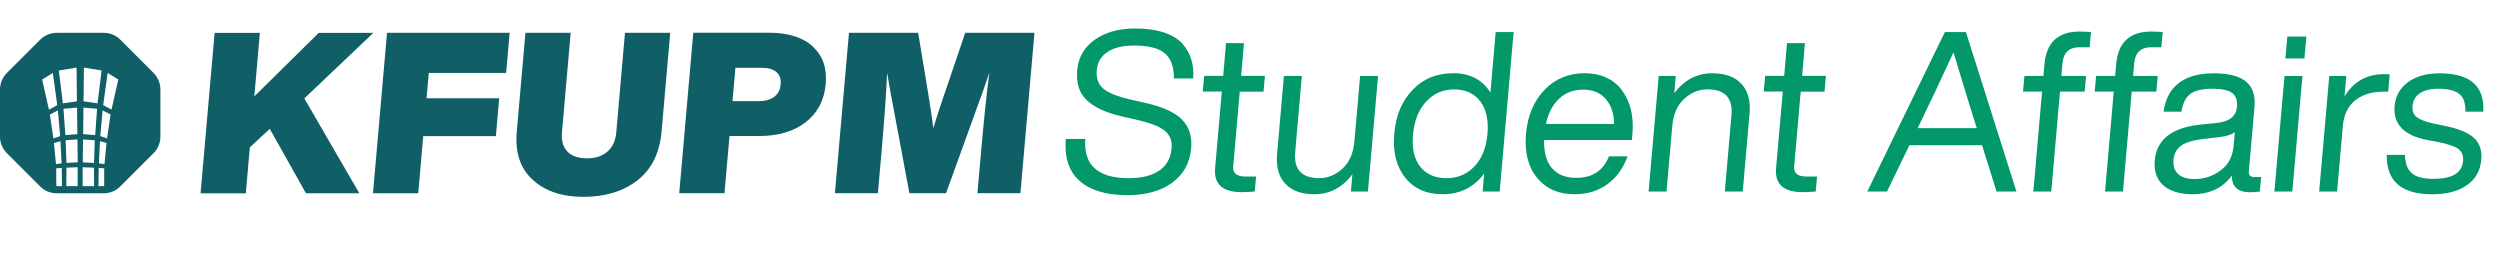
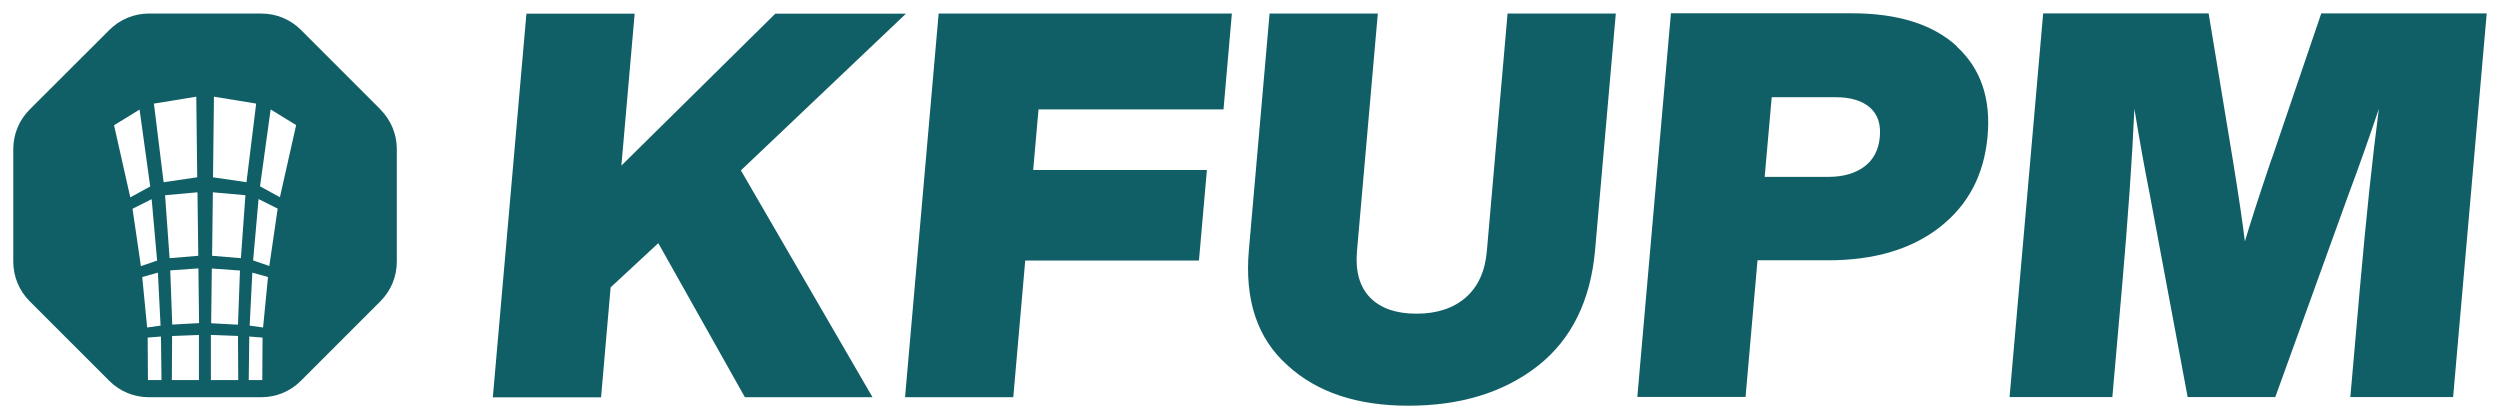
- <svg xmlns="http://www.w3.org/2000/svg" id="Layer_1" data-name="Layer 1" viewBox="0 0 450.11 47.52">
+ <svg xmlns="http://www.w3.org/2000/svg" id="Layer_1" data-name="Layer 1" viewBox="-1 4.89 188.25 31.55">
  <defs>
    <style>
      .cls-1 {
        fill: #039869;
      }

      .cls-2 {
        fill: #115f66;
      }
    </style>
  </defs>
  <g id="KFUPM_Primary_Logo" data-name="KFUPM Primary Logo">
    <g id="KFUPM_Wordmark" data-name="KFUPM Wordmark">
      <path class="cls-2" d="M67.23,5.91l-12.44,11.81,9.91,17.08h-9.61s-6.52-11.6-6.52-11.6l-3.59,3.33-.72,8.28h-8.15s2.53-28.89,2.53-28.89h8.15s-1,11.44-1,11.44l11.59-11.44h9.86ZM69.68,5.91l-2.53,28.89h8.15s.9-10.29.9-10.29h13.08s.6-6.82.6-6.82h-13.08s.4-4.56.4-4.56h13.93s.63-7.22.63-7.22h-22.08ZM95.95,32.4c2.21,2.03,5.25,3.04,9.1,3.04,3.94,0,7.19-1,9.75-3,2.54-2,3.97-4.91,4.31-8.72l1.56-17.81h-8.15s-1.56,17.89-1.56,17.89c-.13,1.51-.66,2.68-1.59,3.49-.93.81-2.16,1.22-3.71,1.22-1.55,0-2.71-.41-3.5-1.22-.78-.81-1.11-1.97-.98-3.49l1.57-17.89h-8.15s-1.56,17.81-1.56,17.81c-.33,3.76.64,6.66,2.91,8.68M170.05,16.86c-.95,2.81-1.62,4.88-2.01,6.21-.16-1.32-.46-3.4-.92-6.21l-1.81-10.96h-12.46s-2.53,28.89-2.53,28.89h7.74s.72-8.2.72-8.2c.46-5.3.78-9.81.94-13.51.39,2.38.77,4.52,1.15,6.41l2.86,15.3h6.6s5.53-15.3,5.53-15.3c.71-1.89,1.47-4.03,2.27-6.41-.49,3.71-.96,8.21-1.43,13.51l-.72,8.2h7.74s2.53-28.89,2.53-28.89h-12.46s-3.73,10.96-3.73,10.96ZM146.35,8.4c1.81,1.66,2.58,3.93,2.31,6.8-.27,2.88-1.47,5.14-3.6,6.8-2.13,1.66-4.93,2.49-8.4,2.49h-5.32s-.9,10.29-.9,10.29h-8.15s2.53-28.89,2.53-28.89h8.15s5.46,0,5.46,0c3.48,0,6.12.83,7.93,2.49M140.55,15.21c.09-.97-.16-1.72-.75-2.23-.59-.51-1.45-.77-2.59-.77h-4.8s-.53,6-.53,6h4.76c1.14,0,2.05-.26,2.74-.77.69-.51,1.08-1.26,1.17-2.23" />
    </g>
    <g id="KFUPM_Iconmark" data-name="KFUPM Iconmark">
      <path class="cls-2" d="M27.66,13.14l-6-6c-.79-.79-1.86-1.23-2.97-1.23h-8.48c-1.11,0-2.18.44-2.97,1.23L1.23,13.14c-.79.79-1.23,1.86-1.23,2.97v8.49c0,1.11.44,2.18,1.23,2.97l6,6c.79.79,1.86,1.23,2.97,1.23h8.48c1.12,0,2.18-.44,2.97-1.23l6-6c.79-.79,1.23-1.86,1.23-2.97v-8.49c0-1.11-.44-2.18-1.23-2.97ZM7.59,14.32l1.92-1.18.8,5.79-1.5.82-1.22-5.42ZM8.98,20.61l1.44-.72.41,4.62-1.22.42-.63-4.31ZM9.71,25.75l1.18-.33.2,3.99-1.01.14-.37-3.8ZM10.14,33.51l-.02-3.2,1-.08.04,3.28h-1.02ZM10.6,12.69l3.18-.52.07,6.07-2.53.37-.73-5.92ZM11.42,19.59l2.45-.22.06,4.78-2.16.18-.34-4.74ZM13.94,25.1l.05,4.12-2.02.11-.15-4.08,2.12-.15ZM11.94,33.51l.02-3.32,2.02-.08v3.4s-2.05,0-2.05,0ZM14.88,33.51v-3.4s2.04.08,2.04.08l.02,3.32h-2.06ZM16.93,29.34l-2.03-.11.05-4.12,2.12.15-.15,4.08ZM17.13,24.33l-2.16-.18.06-4.78,2.45.22-.34,4.74ZM15.04,18.24l.07-6.07,3.18.52-.73,5.92-2.53-.37ZM18.75,33.51h-1.02l.04-3.28,1,.08-.02,3.2ZM18.81,29.55l-1.01-.14.2-3.99,1.18.33-.37,3.8ZM19.28,24.92l-1.22-.42.41-4.62,1.44.72-.63,4.31ZM20.08,19.74l-1.5-.82.8-5.79,1.92,1.18-1.22,5.42Z" />
    </g>
  </g>
-   <g>
-     <path class="cls-1" d="M202.94,35.14c-3.74,0-6.58-.85-8.53-2.54-1.95-1.69-2.79-4.22-2.52-7.58h3.51c-.33,4.71,2.27,7.06,7.81,7.06,2.34,0,4.17-.46,5.51-1.37,1.33-.91,2.07-2.25,2.22-3.99.12-1.37-.3-2.44-1.27-3.21-.97-.77-2.72-1.43-5.25-2l-2.49-.56c-2.85-.67-4.94-1.65-6.28-2.92-1.34-1.28-1.91-3.07-1.71-5.39.2-2.29,1.25-4.11,3.14-5.47,1.89-1.36,4.33-2.04,7.32-2.04,2.02,0,3.75.24,5.2.73s2.55,1.16,3.31,2.04c.76.87,1.29,1.82,1.59,2.84.3,1.02.41,2.15.33,3.39h-3.47c.02-2.04-.52-3.54-1.6-4.5-1.09-.95-2.96-1.43-5.62-1.43-2.02,0-3.6.39-4.76,1.17-1.16.78-1.8,1.87-1.92,3.27-.12,1.4.25,2.49,1.13,3.27.85.78,2.56,1.47,5.15,2.06l2.49.56c3.11.7,5.31,1.7,6.59,3,1.28,1.3,1.83,3.03,1.64,5.18-.23,2.61-1.36,4.67-3.4,6.17-2.04,1.51-4.74,2.26-8.1,2.26Z" />
-     <path class="cls-1" d="M227.74,13.68l-.25,2.82h-4.28l-1.18,13.51c-.1,1.18.64,1.77,2.22,1.77h1.9l-.24,2.7c-.89.08-1.67.12-2.31.12-3.47,0-5.08-1.44-4.83-4.32l1.21-13.8h-3.43l.25-2.82h3.43l.51-5.89h3.23l-.51,5.89h4.28Z" />
-     <path class="cls-1" d="M243.85,25.46l1.03-11.78h3.23l-1.82,20.81h-3.07l.27-3.11c-1.8,2.39-4.08,3.59-6.85,3.59-2.31,0-4.06-.63-5.24-1.9-1.18-1.26-1.67-3.04-1.47-5.32l1.23-14.08h3.23l-1.2,13.76c-.27,3.09,1.18,4.64,4.35,4.64,1.51,0,2.89-.56,4.14-1.69,1.25-1.13,1.98-2.77,2.17-4.92Z" />
-     <path class="cls-1" d="M268.34,16.66l.95-10.89h3.23l-2.51,28.72h-3.07l.28-3.23c-1.88,2.47-4.37,3.71-7.46,3.71-2.93,0-5.18-.99-6.76-2.99-1.6-1.99-2.26-4.62-1.97-7.91.29-3.33,1.41-5.98,3.36-7.95,1.89-1.96,4.32-2.94,7.28-2.94s5.21,1.16,6.67,3.47ZM255.71,30.02c1.09,1.37,2.66,2.06,4.7,2.06s3.73-.71,5.07-2.14c1.33-1.4,2.11-3.35,2.33-5.85.22-2.47-.22-4.42-1.3-5.85-1.09-1.42-2.65-2.14-4.7-2.14s-3.7.73-5.05,2.2-2.14,3.45-2.36,5.95c-.22,2.47.22,4.4,1.31,5.77Z" />
-     <path class="cls-1" d="M293.91,24.08l-.1,1.13h-15.81c-.04,2.26.45,3.96,1.45,5.1,1,1.14,2.46,1.71,4.37,1.71,2.88,0,4.83-1.29,5.86-3.87h3.35c-.75,2.1-1.94,3.76-3.58,4.98-1.64,1.22-3.63,1.84-5.97,1.84-2.88,0-5.12-.98-6.72-2.94-1.63-1.96-2.3-4.61-2.01-7.95.29-3.28,1.41-5.92,3.35-7.91,1.92-1.99,4.32-2.99,7.2-2.99s5.23,1.04,6.75,3.11c1.51,2.07,2.13,4.67,1.86,7.79ZM285.04,16.14c-1.69,0-3.13.53-4.29,1.59-1.17,1.06-1.97,2.59-2.42,4.58h12.26c0-1.83-.49-3.31-1.46-4.46-.98-1.14-2.34-1.71-4.09-1.71Z" />
-     <path class="cls-1" d="M308.29,13.19c2.31,0,4.06.63,5.24,1.9,1.18,1.26,1.67,3.04,1.47,5.32l-1.23,14.08h-3.23l1.2-13.76c.27-3.09-1.18-4.64-4.35-4.64-1.51,0-2.89.56-4.14,1.69-1.25,1.13-1.98,2.77-2.17,4.92l-1.03,11.78h-3.23l1.82-20.81h3.07l-.27,3.11c1.79-2.39,4.08-3.59,6.85-3.59Z" />
-     <path class="cls-1" d="M328.74,13.68l-.25,2.82h-4.28l-1.18,13.51c-.1,1.18.64,1.77,2.22,1.77h1.9l-.24,2.7c-.89.08-1.67.12-2.31.12-3.47,0-5.08-1.44-4.83-4.32l1.21-13.8h-3.43l.25-2.82h3.43l.51-5.89h3.23l-.51,5.89h4.28Z" />
-     <path class="cls-1" d="M363.06,34.49h-3.59l-2.62-8.35h-13.07l-4.04,8.35h-3.55l13.97-28.72h3.79l9.1,28.72ZM345.42,22.75l-.15.32h10.65l-.13-.36c-.53-1.64-1.89-6.06-4.08-13.27-2.36,5.11-4.45,9.55-6.29,13.31Z" />
-     <path class="cls-1" d="M376.23,8.51h-1.86c-1.86,0-2.87.98-3.04,2.94l-.19,2.22h4.44l-.25,2.82h-4.44l-1.57,17.99h-3.23l1.57-17.99h-3.43l.25-2.82h3.43l.19-2.14c.34-3.9,2.45-5.85,6.32-5.85.51,0,1.19.03,2.05.08l-.24,2.74Z" />
-     <path class="cls-1" d="M389.14,8.51h-1.86c-1.86,0-2.87.98-3.04,2.94l-.19,2.22h4.44l-.25,2.82h-4.44l-1.57,17.99h-3.23l1.57-17.99h-3.43l.25-2.82h3.43l.19-2.14c.34-3.9,2.45-5.85,6.32-5.85.51,0,1.19.03,2.05.08l-.24,2.74Z" />
-     <path class="cls-1" d="M405.93,31.87h1.17l-.23,2.62c-.54.08-1.14.12-1.79.12-2.18,0-3.26-.99-3.25-2.99-1.65,2.23-4,3.35-7.07,3.35-2.29,0-4.04-.53-5.25-1.59-1.21-1.06-1.73-2.56-1.56-4.5.33-3.77,3.09-5.92,8.27-6.45l3.01-.32c2.2-.24,3.37-1.2,3.52-2.86.1-1.16-.18-1.99-.85-2.5-.67-.51-1.85-.77-3.54-.77-1.8,0-3.13.3-3.97.91-.85.6-1.39,1.67-1.63,3.21h-3.23c.67-4.6,3.7-6.9,9.08-6.9s7.65,2.02,7.3,6.05l-1.02,11.62c-.06.67.29,1.01,1.04,1.01ZM395.17,32.23c1.72,0,3.27-.52,4.66-1.57,1.38-1.02,2.15-2.49,2.32-4.4l.22-2.46c-.63.46-1.57.75-2.82.89l-3.06.36c-1.77.22-3.05.62-3.84,1.21-.79.59-1.24,1.44-1.33,2.54-.09,1.08.18,1.92.83,2.52.64.61,1.65.91,3.03.91Z" />
-     <path class="cls-1" d="M412.72,34.49h-3.23l1.82-20.81h3.23l-1.82,20.81ZM414.9,10.53h-3.43l.35-3.95h3.43l-.35,3.95Z" />
-     <path class="cls-1" d="M429.17,13.35c.54,0,.9.01,1.08.04l-.27,3.11h-.81c-2.15,0-3.87.53-5.16,1.59-1.29,1.06-2.02,2.58-2.19,4.54l-1.04,11.86h-3.23l1.82-20.81h3.07l-.32,3.67c1.63-2.66,3.98-3.99,7.05-3.99Z" />
-     <path class="cls-1" d="M437.93,34.98c-5.57,0-8.3-2.37-8.21-7.1h3.27c.05,1.56.47,2.67,1.26,3.33.79.66,2.1.99,3.93.99,3.33,0,5.1-1.08,5.28-3.23.08-.94-.2-1.65-.84-2.14-.64-.48-1.85-.9-3.62-1.25l-1.91-.36c-4.26-.81-6.24-2.85-5.96-6.13.16-1.8.96-3.23,2.41-4.3,1.45-1.06,3.35-1.59,5.69-1.59,5.51,0,8.13,2.3,7.87,6.9h-3.23c.05-1.51-.31-2.57-1.09-3.19-.78-.62-2.04-.93-3.79-.93-1.4,0-2.5.27-3.3.81-.8.54-1.24,1.29-1.33,2.26-.08.91.18,1.6.79,2.06.61.46,1.65.85,3.12,1.17l1.83.36c2.51.51,4.28,1.24,5.31,2.18,1.03.94,1.48,2.26,1.33,3.95-.17,1.96-1.04,3.49-2.6,4.58-1.56,1.09-3.63,1.63-6.21,1.63Z" />
-   </g>
</svg>
